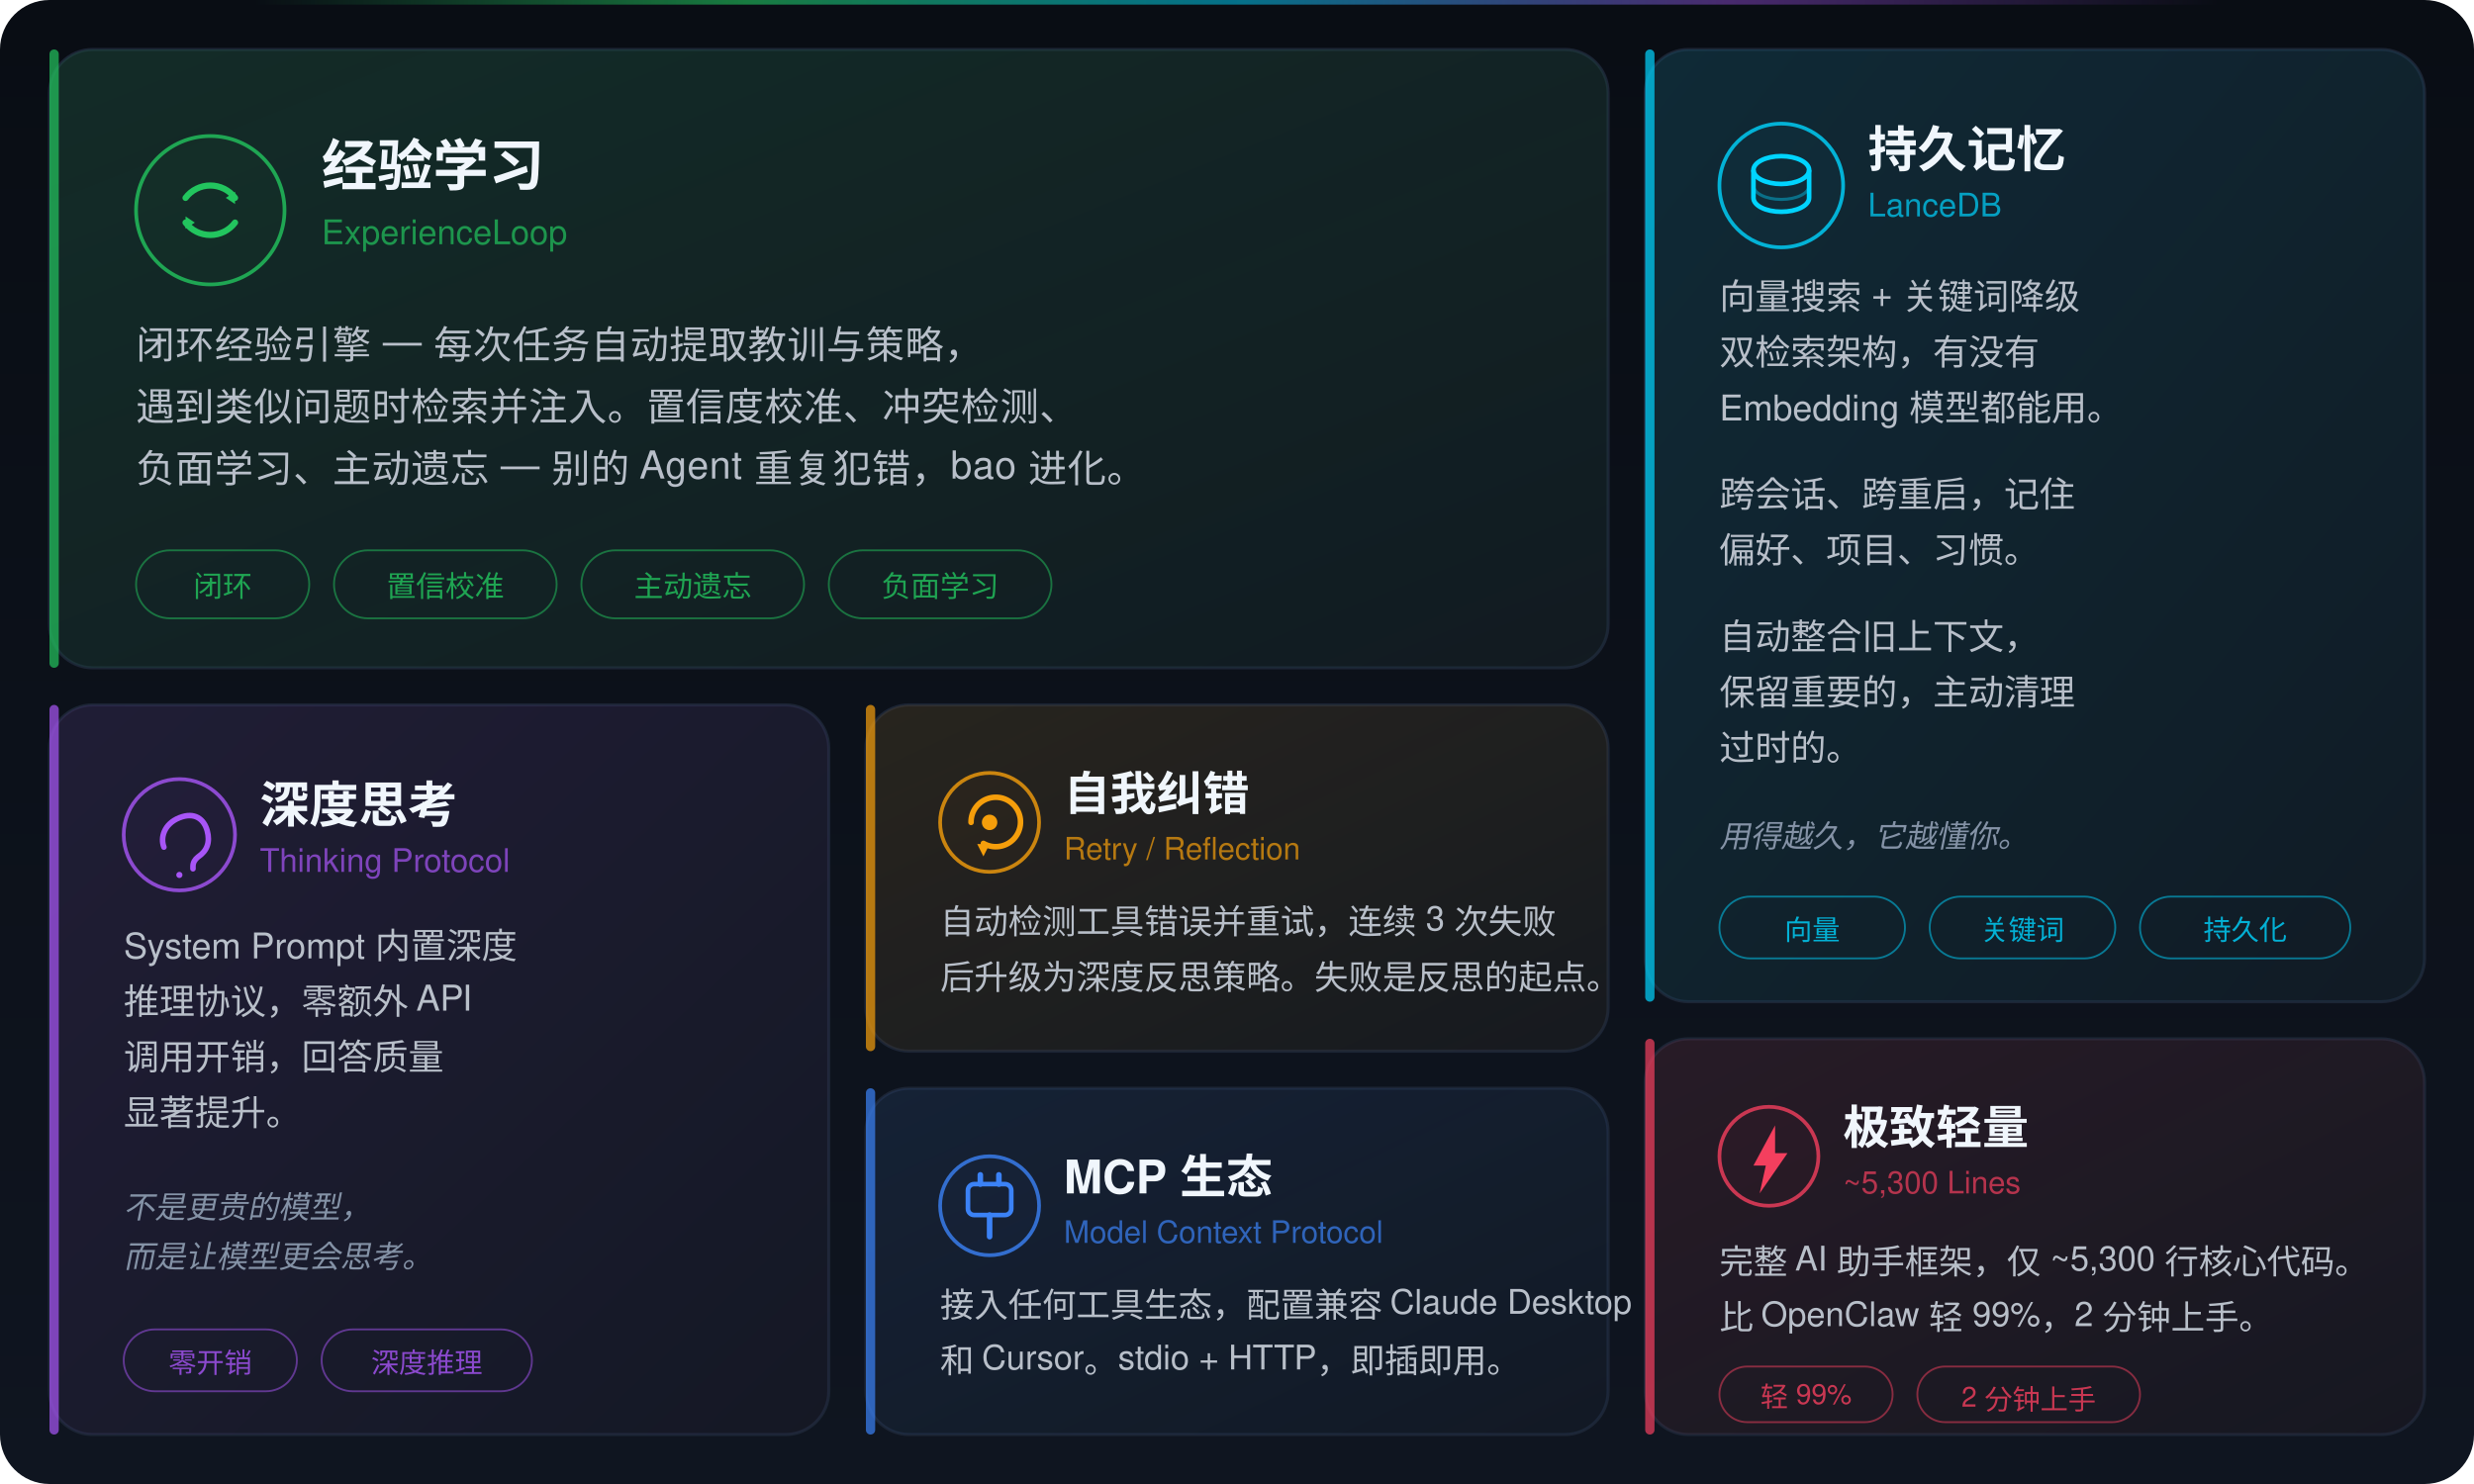
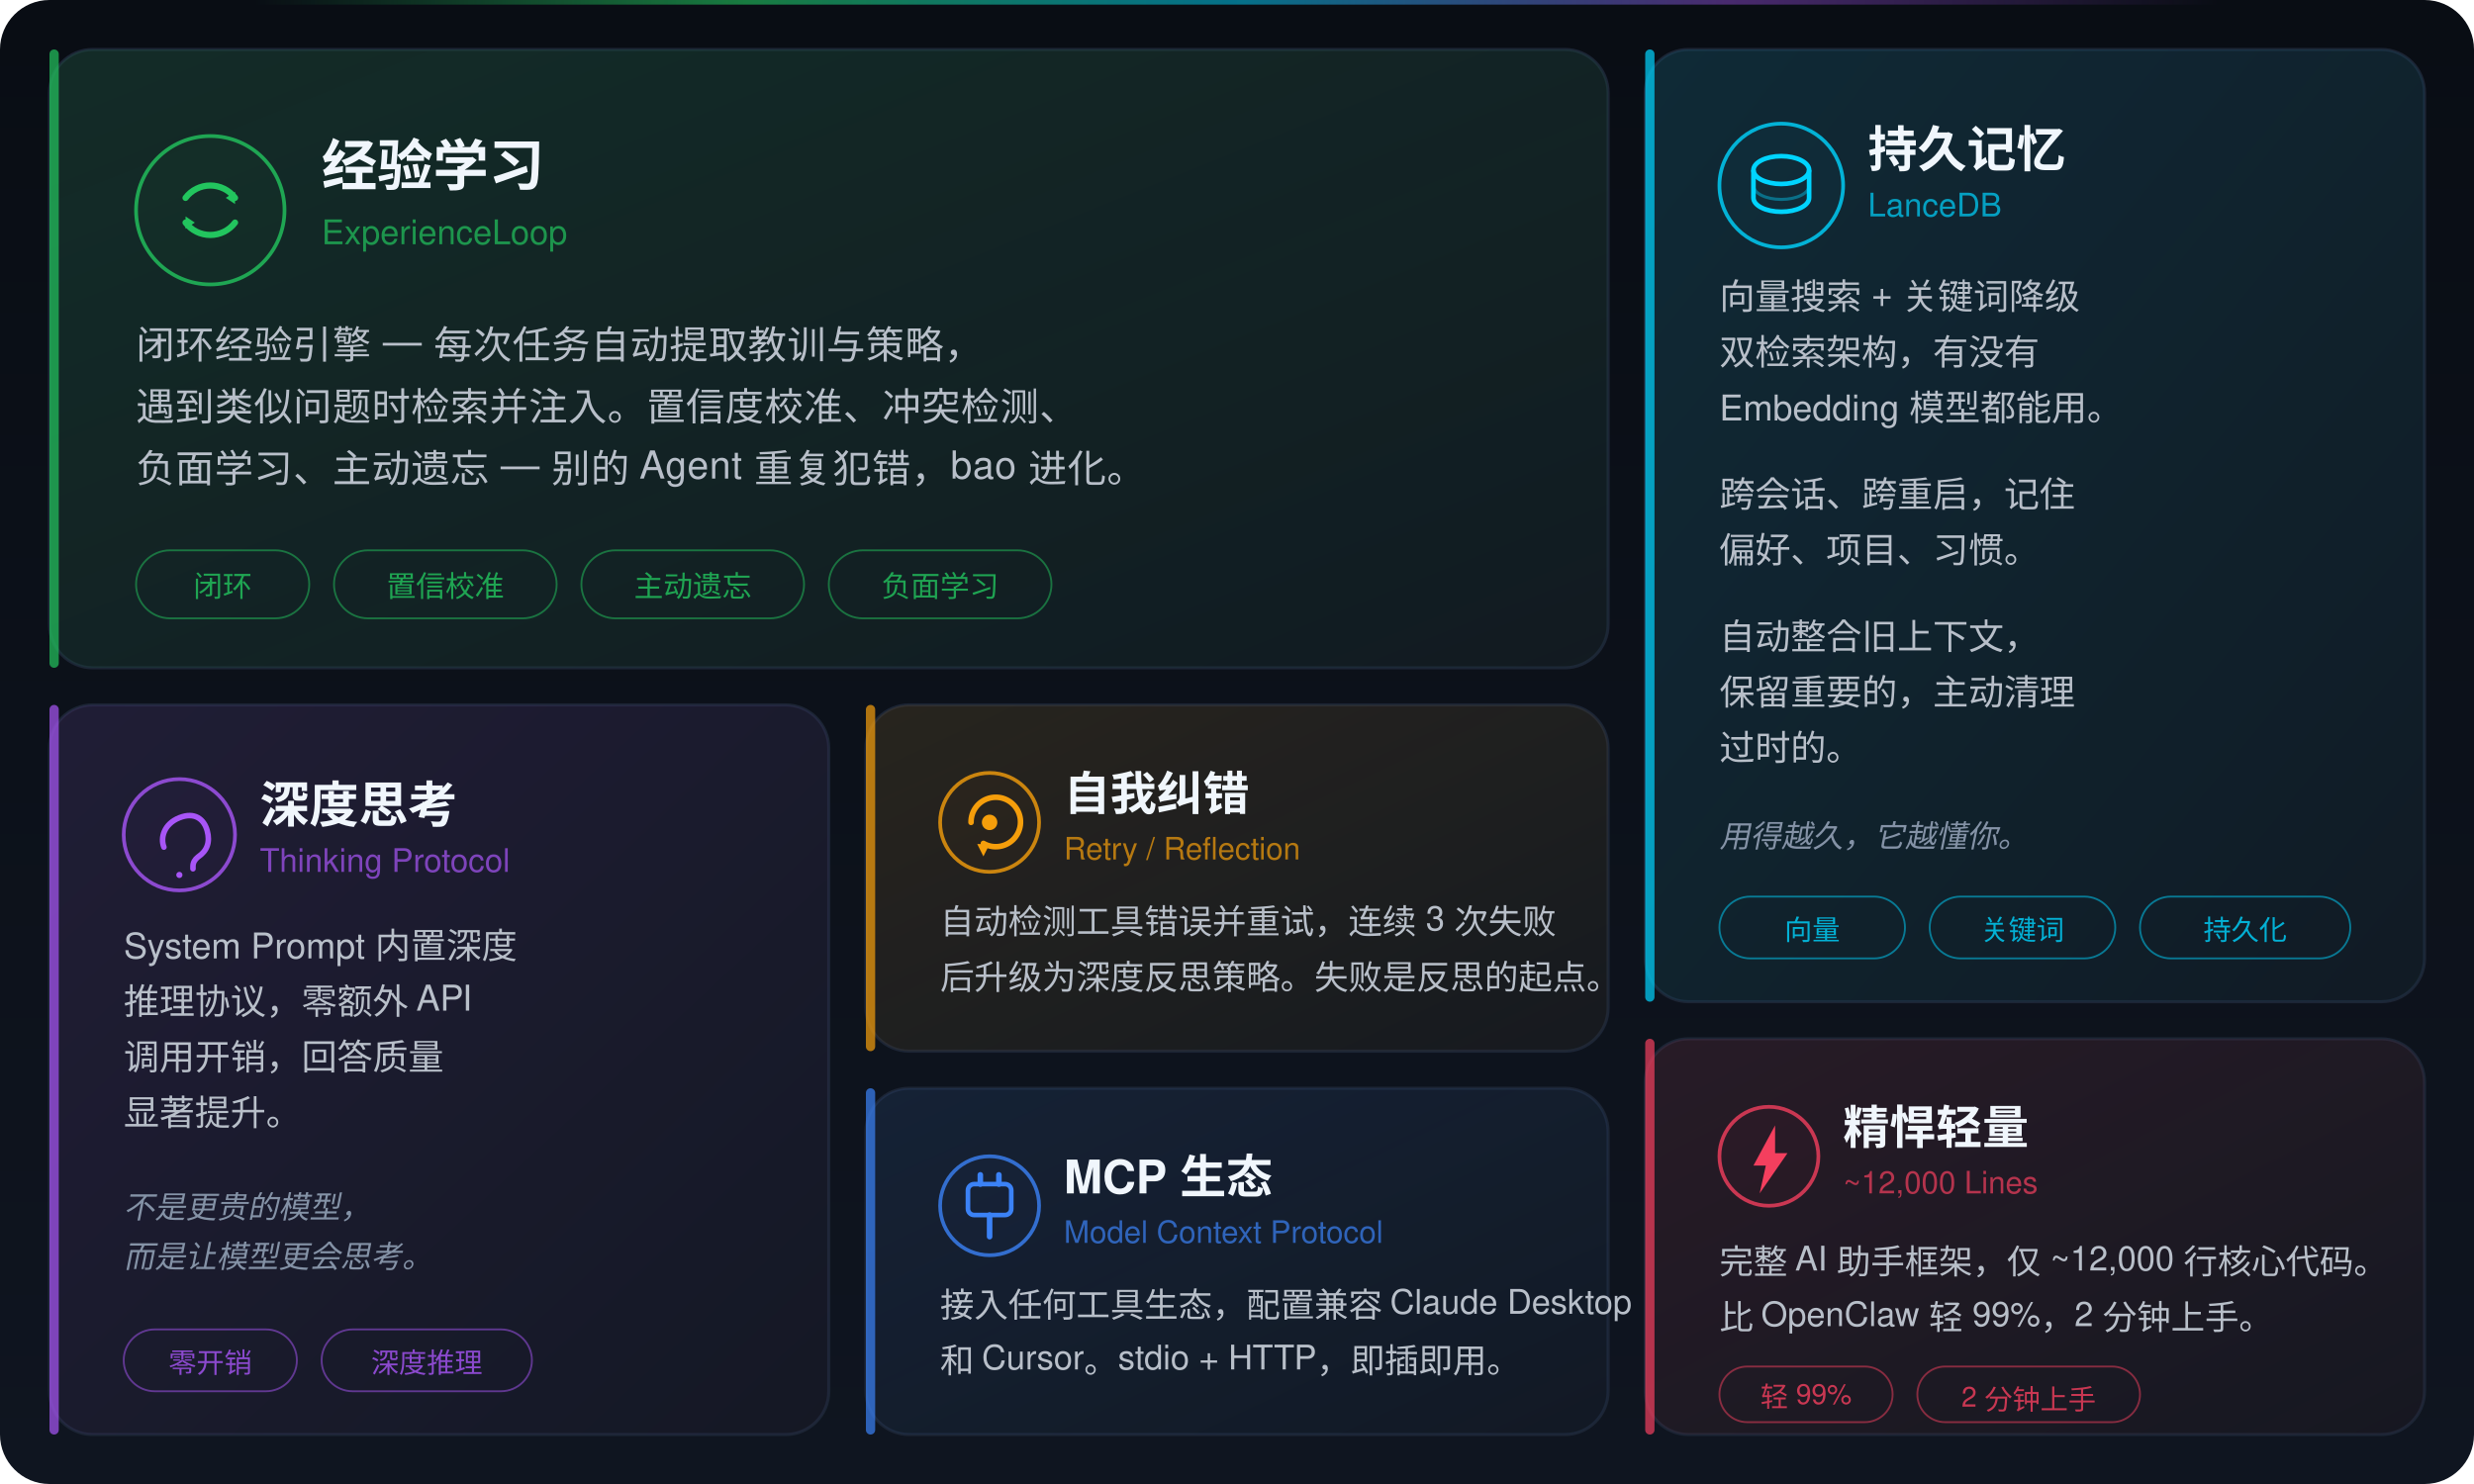
<svg xmlns="http://www.w3.org/2000/svg" viewBox="0 0 800 480">
  <defs>
    <style>
      .t{font-family:-apple-system,BlinkMacSystemFont,"Segoe UI","Noto Sans SC",Helvetica,Arial,sans-serif}
      @keyframes shimmer{0%{opacity:.4}50%{opacity:.8}100%{opacity:.4}}
      .acc{animation:shimmer 4s ease-in-out infinite}
    </style>
    <linearGradient id="bg" x1="0" y1="0" x2="0" y2="1">
      <stop offset="0%" stop-color="#090d14" />
      <stop offset="100%" stop-color="#0f1520" />
    </linearGradient>
    <linearGradient id="g1" x1="0" y1="0" x2="1" y2="1">
      <stop offset="0%" stop-color="#22c55e" stop-opacity=".12" />
      <stop offset="100%" stop-color="#22c55e" stop-opacity=".02" />
    </linearGradient>
    <linearGradient id="g2" x1="0" y1="0" x2="1" y2="1">
      <stop offset="0%" stop-color="#00d4ff" stop-opacity=".10" />
      <stop offset="100%" stop-color="#00d4ff" stop-opacity=".02" />
    </linearGradient>
    <linearGradient id="g3" x1="0" y1="0" x2="1" y2="1">
      <stop offset="0%" stop-color="#a855f7" stop-opacity=".10" />
      <stop offset="100%" stop-color="#a855f7" stop-opacity=".02" />
    </linearGradient>
    <linearGradient id="g4" x1="0" y1="0" x2="1" y2="1">
      <stop offset="0%" stop-color="#f59e0b" stop-opacity=".10" />
      <stop offset="100%" stop-color="#f59e0b" stop-opacity=".02" />
    </linearGradient>
    <linearGradient id="g5" x1="0" y1="0" x2="1" y2="1">
      <stop offset="0%" stop-color="#3b82f6" stop-opacity=".10" />
      <stop offset="100%" stop-color="#3b82f6" stop-opacity=".02" />
    </linearGradient>
    <linearGradient id="g6" x1="0" y1="0" x2="1" y2="1">
      <stop offset="0%" stop-color="#f43f5e" stop-opacity=".10" />
      <stop offset="100%" stop-color="#f43f5e" stop-opacity=".02" />
    </linearGradient>
    <linearGradient id="topAccent" x1="0" y1="0" x2="1" y2="0">
      <stop offset="0%" stop-color="#22c55e" stop-opacity="0" />
      <stop offset="25%" stop-color="#22c55e" stop-opacity=".6" />
      <stop offset="50%" stop-color="#00d4ff" stop-opacity=".5" />
      <stop offset="75%" stop-color="#a855f7" stop-opacity=".4" />
      <stop offset="100%" stop-color="#a855f7" stop-opacity="0" />
    </linearGradient>
  </defs>
  <rect width="800" height="480" fill="url(#bg)" rx="16" />
  <rect x="80" y="0" width="640" height="1.5" fill="url(#topAccent)" rx="1" class="acc" />
  <g transform="translate(16,16)" class="b1">
    <rect width="504" height="200" rx="14" fill="#111720" stroke="#1c2535" stroke-width="1" />
    <rect width="504" height="200" rx="14" fill="url(#g1)" />
    <rect x="0" y="0" width="3" height="200" rx="1.5" fill="#22c55e" opacity=".7" />
    <g transform="translate(28,28)">
      <circle cx="24" cy="24" r="24" fill="#22c55e08" stroke="#22c55e" stroke-width="1.2" opacity=".8" />
      <path d="M16 20a10 10 0 0 1 16 0" stroke="#22c55e" stroke-width="2" fill="none" stroke-linecap="round" />
      <path d="M32 28a10 10 0 0 1-16 0" stroke="#22c55e" stroke-width="2" fill="none" stroke-linecap="round" />
      <polygon points="32,18 32,22 29,20" fill="#22c55e" />
      <polygon points="16,30 16,26 19,28" fill="#22c55e" />
    </g>
    <text x="88" y="44" class="t" fill="#f0f6fc" font-size="18" font-weight="700">经验学习</text>
    <text x="88" y="63" class="t" fill="#22c55e" font-size="11" opacity=".7">ExperienceLoop</text>
    <text x="28" y="100" class="t" fill="#b8bfc9" font-size="12.5" letter-spacing=".2">闭环经验引擎 — 每次任务自动提取教训与策略，</text>
    <text x="28" y="120" class="t" fill="#b8bfc9" font-size="12.5" letter-spacing=".2">遇到类似问题时检索并注入。置信度校准、冲突检测、</text>
    <text x="28" y="140" class="t" fill="#b8bfc9" font-size="12.5" letter-spacing=".2">负面学习、主动遗忘 — 别的 Agent 重复犯错，bao 进化。</text>
    <rect x="28" y="162" width="56" height="22" rx="11" fill="none" stroke="#22c55e" stroke-width=".6" opacity=".5" />
    <text x="56" y="177" class="t" text-anchor="middle" font-size="9.5" fill="#22c55e" font-weight="500" opacity=".8">闭环</text>
    <rect x="92" y="162" width="72" height="22" rx="11" fill="none" stroke="#22c55e" stroke-width=".6" opacity=".5" />
    <text x="128" y="177" class="t" text-anchor="middle" font-size="9.5" fill="#22c55e" font-weight="500" opacity=".8">置信校准</text>
    <rect x="172" y="162" width="72" height="22" rx="11" fill="none" stroke="#22c55e" stroke-width=".6" opacity=".5" />
    <text x="208" y="177" class="t" text-anchor="middle" font-size="9.5" fill="#22c55e" font-weight="500" opacity=".8">主动遗忘</text>
    <rect x="252" y="162" width="72" height="22" rx="11" fill="none" stroke="#22c55e" stroke-width=".6" opacity=".5" />
    <text x="288" y="177" class="t" text-anchor="middle" font-size="9.5" fill="#22c55e" font-weight="500" opacity=".8">负面学习</text>
  </g>
  <g transform="translate(532,16)" class="b2">
    <rect width="252" height="308" rx="14" fill="#111720" stroke="#1c2535" stroke-width="1" />
    <rect width="252" height="308" rx="14" fill="url(#g2)" />
    <rect x="0" y="0" width="3" height="308" rx="1.5" fill="#00d4ff" opacity=".7" />
    <g transform="translate(24,24)">
      <circle cx="20" cy="20" r="20" fill="#00d4ff08" stroke="#00d4ff" stroke-width="1.2" opacity=".8" />
      <ellipse cx="20" cy="15" rx="9" ry="4.5" fill="none" stroke="#00d4ff" stroke-width="1.5" />
      <path d="M11 15v9c0 2.5 4 4.5 9 4.5s9-2 9-4.5v-9" fill="none" stroke="#00d4ff" stroke-width="1.5" />
      <path d="M11 20c0 2.5 4 4.5 9 4.5s9-2 9-4.5" fill="none" stroke="#00d4ff" stroke-width="1" opacity=".4" />
    </g>
    <text x="72" y="38" class="t" fill="#f0f6fc" font-size="16" font-weight="700">持久记忆</text>
    <text x="72" y="54" class="t" fill="#00d4ff" font-size="10.5" opacity=".7">LanceDB</text>
    <text x="24" y="84" class="t" fill="#b8bfc9" font-size="11.5">向量搜索 + 关键词降级</text>
    <text x="24" y="102" class="t" fill="#b8bfc9" font-size="11.5">双检索架构，有没有</text>
    <text x="24" y="120" class="t" fill="#b8bfc9" font-size="11.5">Embedding 模型都能用。</text>
    <text x="24" y="148" class="t" fill="#b8bfc9" font-size="11.5">跨会话、跨重启，记住</text>
    <text x="24" y="166" class="t" fill="#b8bfc9" font-size="11.5">偏好、项目、习惯。</text>
    <text x="24" y="194" class="t" fill="#b8bfc9" font-size="11.5">自动整合旧上下文，</text>
    <text x="24" y="212" class="t" fill="#b8bfc9" font-size="11.5">保留重要的，主动清理</text>
    <text x="24" y="230" class="t" fill="#b8bfc9" font-size="11.5">过时的。</text>
    <text x="24" y="258" class="t" fill="#8492a6" font-size="10" font-style="italic">用得越久，它越懂你。</text>
    <rect x="24" y="274" width="60" height="20" rx="10" fill="none" stroke="#00d4ff" stroke-width=".6" opacity=".5" />
    <text x="54" y="288" class="t" text-anchor="middle" font-size="9" fill="#00d4ff" font-weight="500" opacity=".8">向量</text>
    <rect x="92" y="274" width="60" height="20" rx="10" fill="none" stroke="#00d4ff" stroke-width=".6" opacity=".5" />
    <text x="122" y="288" class="t" text-anchor="middle" font-size="9" fill="#00d4ff" font-weight="500" opacity=".8">关键词</text>
    <rect x="160" y="274" width="68" height="20" rx="10" fill="none" stroke="#00d4ff" stroke-width=".6" opacity=".5" />
    <text x="194" y="288" class="t" text-anchor="middle" font-size="9" fill="#00d4ff" font-weight="500" opacity=".8">持久化</text>
  </g>
  <g transform="translate(16,228)" class="b3">
    <rect width="252" height="236" rx="14" fill="#111720" stroke="#1c2535" stroke-width="1" />
    <rect width="252" height="236" rx="14" fill="url(#g3)" />
    <rect x="0" y="0" width="3" height="236" rx="1.5" fill="#a855f7" opacity=".7" />
    <g transform="translate(24,24)">
      <circle cx="18" cy="18" r="18" fill="#a855f708" stroke="#a855f7" stroke-width="1.2" opacity=".8" />
      <path d="M13 22c-1.2-3 0-7.5 5-9.5s8 .5 9 4.2 0 6.5-3 8.5c-1 .8-1.6 1.8-1.6 3v.8" fill="none" stroke="#a855f7" stroke-width="1.8" stroke-linecap="round" />
      <circle cx="18" cy="31" r="1" fill="#a855f7" />
    </g>
    <text x="68" y="38" class="t" fill="#f0f6fc" font-size="16" font-weight="700">深度思考</text>
    <text x="68" y="54" class="t" fill="#a855f7" font-size="10.5" opacity=".7">Thinking Protocol</text>
    <text x="24" y="82" class="t" fill="#b8bfc9" font-size="11.5">System Prompt 内置深度</text>
    <text x="24" y="100" class="t" fill="#b8bfc9" font-size="11.5">推理协议，零额外 API</text>
    <text x="24" y="118" class="t" fill="#b8bfc9" font-size="11.5">调用开销，回答质量</text>
    <text x="24" y="136" class="t" fill="#b8bfc9" font-size="11.5">显著提升。</text>
    <text x="24" y="166" class="t" fill="#8492a6" font-size="10" font-style="italic">不是更贵的模型，</text>
    <text x="24" y="182" class="t" fill="#8492a6" font-size="10" font-style="italic">而是让模型更会思考。</text>
    <rect x="24" y="202" width="56" height="20" rx="10" fill="none" stroke="#a855f7" stroke-width=".6" opacity=".5" />
    <text x="52" y="216" class="t" text-anchor="middle" font-size="9" fill="#a855f7" font-weight="500" opacity=".8">零开销</text>
    <rect x="88" y="202" width="68" height="20" rx="10" fill="none" stroke="#a855f7" stroke-width=".6" opacity=".5" />
    <text x="122" y="216" class="t" text-anchor="middle" font-size="9" fill="#a855f7" font-weight="500" opacity=".8">深度推理</text>
  </g>
  <g transform="translate(280,228)" class="b4">
    <rect width="240" height="112" rx="14" fill="#111720" stroke="#1c2535" stroke-width="1" />
    <rect width="240" height="112" rx="14" fill="url(#g4)" />
    <rect x="0" y="0" width="3" height="112" rx="1.5" fill="#f59e0b" opacity=".7" />
    <g transform="translate(24,22)">
      <circle cx="16" cy="16" r="16" fill="#f59e0b08" stroke="#f59e0b" stroke-width="1.2" opacity=".8" />
      <path d="M10 16a8 8 0 1 1 4 6.8" fill="none" stroke="#f59e0b" stroke-width="1.8" stroke-linecap="round" />
      <polygon points="12,23 16,23 14,27" fill="#f59e0b" />
      <circle cx="16" cy="16" r="2.5" fill="#f59e0b" />
    </g>
    <text x="64" y="34" class="t" fill="#f0f6fc" font-size="15" font-weight="700">自我纠错</text>
    <text x="64" y="50" class="t" fill="#f59e0b" font-size="10" opacity=".7">Retry / Reflection</text>
    <text x="24" y="74" class="t" fill="#b8bfc9" font-size="11">自动检测工具错误并重试，连续 3 次失败</text>
    <text x="24" y="92" class="t" fill="#b8bfc9" font-size="11">后升级为深度反思策略。失败是反思的起点。</text>
  </g>
  <g transform="translate(280,352)" class="b5">
    <rect width="240" height="112" rx="14" fill="#111720" stroke="#1c2535" stroke-width="1" />
    <rect width="240" height="112" rx="14" fill="url(#g5)" />
    <rect x="0" y="0" width="3" height="112" rx="1.5" fill="#3b82f6" opacity=".7" />
    <g transform="translate(24,22)">
      <circle cx="16" cy="16" r="16" fill="#3b82f608" stroke="#3b82f6" stroke-width="1.2" opacity=".8" />
      <rect x="9" y="9" width="14" height="10" rx="2" fill="none" stroke="#3b82f6" stroke-width="1.5" />
      <line x1="13" y1="9" x2="13" y2="6" stroke="#3b82f6" stroke-width="1.8" stroke-linecap="round" />
      <line x1="19" y1="9" x2="19" y2="6" stroke="#3b82f6" stroke-width="1.8" stroke-linecap="round" />
      <line x1="16" y1="19" x2="16" y2="26" stroke="#3b82f6" stroke-width="1.8" stroke-linecap="round" />
    </g>
    <text x="64" y="34" class="t" fill="#f0f6fc" font-size="15" font-weight="700">MCP 生态</text>
    <text x="64" y="50" class="t" fill="#3b82f6" font-size="10" opacity=".7">Model Context Protocol</text>
    <text x="24" y="74" class="t" fill="#b8bfc9" font-size="11">接入任何工具生态，配置兼容 Claude Desktop</text>
    <text x="24" y="92" class="t" fill="#b8bfc9" font-size="11">和 Cursor。stdio + HTTP，即插即用。</text>
  </g>
  <g transform="translate(532,336)" class="b6">
    <rect width="252" height="128" rx="14" fill="#111720" stroke="#1c2535" stroke-width="1" />
    <rect width="252" height="128" rx="14" fill="url(#g6)" />
    <rect x="0" y="0" width="3" height="128" rx="1.5" fill="#f43f5e" opacity=".7" />
    <g transform="translate(24,22)">
      <circle cx="16" cy="16" r="16" fill="#f43f5e08" stroke="#f43f5e" stroke-width="1.2" opacity=".8" />
      <polygon points="18,6 11,19 15,19 13,28 22,15 18,15" fill="#f43f5e" />
    </g>
-     <text x="64" y="34" class="t" fill="#f0f6fc" font-size="15" font-weight="700">极致轻量</text>
-     <text x="64" y="50" class="t" fill="#f43f5e" font-size="10" opacity=".7">~5,300 Lines</text>
-     <text x="24" y="76" class="t" fill="#b8bfc9" font-size="11">完整 AI 助手框架，仅 ~5,300 行核心代码。</text>
+     <text x="64" y="34" class="t" fill="#f0f6fc" font-size="15" font-weight="700">精悍轻量</text>
+     <text x="64" y="50" class="t" fill="#f43f5e" font-size="10" opacity=".7">~12,000 Lines</text>
+     <text x="24" y="76" class="t" fill="#b8bfc9" font-size="11">完整 AI 助手框架，仅 ~12,000 行核心代码。</text>
    <text x="24" y="94" class="t" fill="#b8bfc9" font-size="11">比 OpenClaw 轻 99%，2 分钟上手。</text>
    <rect x="24" y="106" width="56" height="18" rx="9" fill="none" stroke="#f43f5e" stroke-width=".6" opacity=".5" />
    <text x="52" y="119" class="t" text-anchor="middle" font-size="9" fill="#f43f5e" font-weight="500" opacity=".8">轻 99%</text>
    <rect x="88" y="106" width="72" height="18" rx="9" fill="none" stroke="#f43f5e" stroke-width=".6" opacity=".5" />
    <text x="124" y="119" class="t" text-anchor="middle" font-size="9" fill="#f43f5e" font-weight="500" opacity=".8">2 分钟上手</text>
  </g>
</svg>
